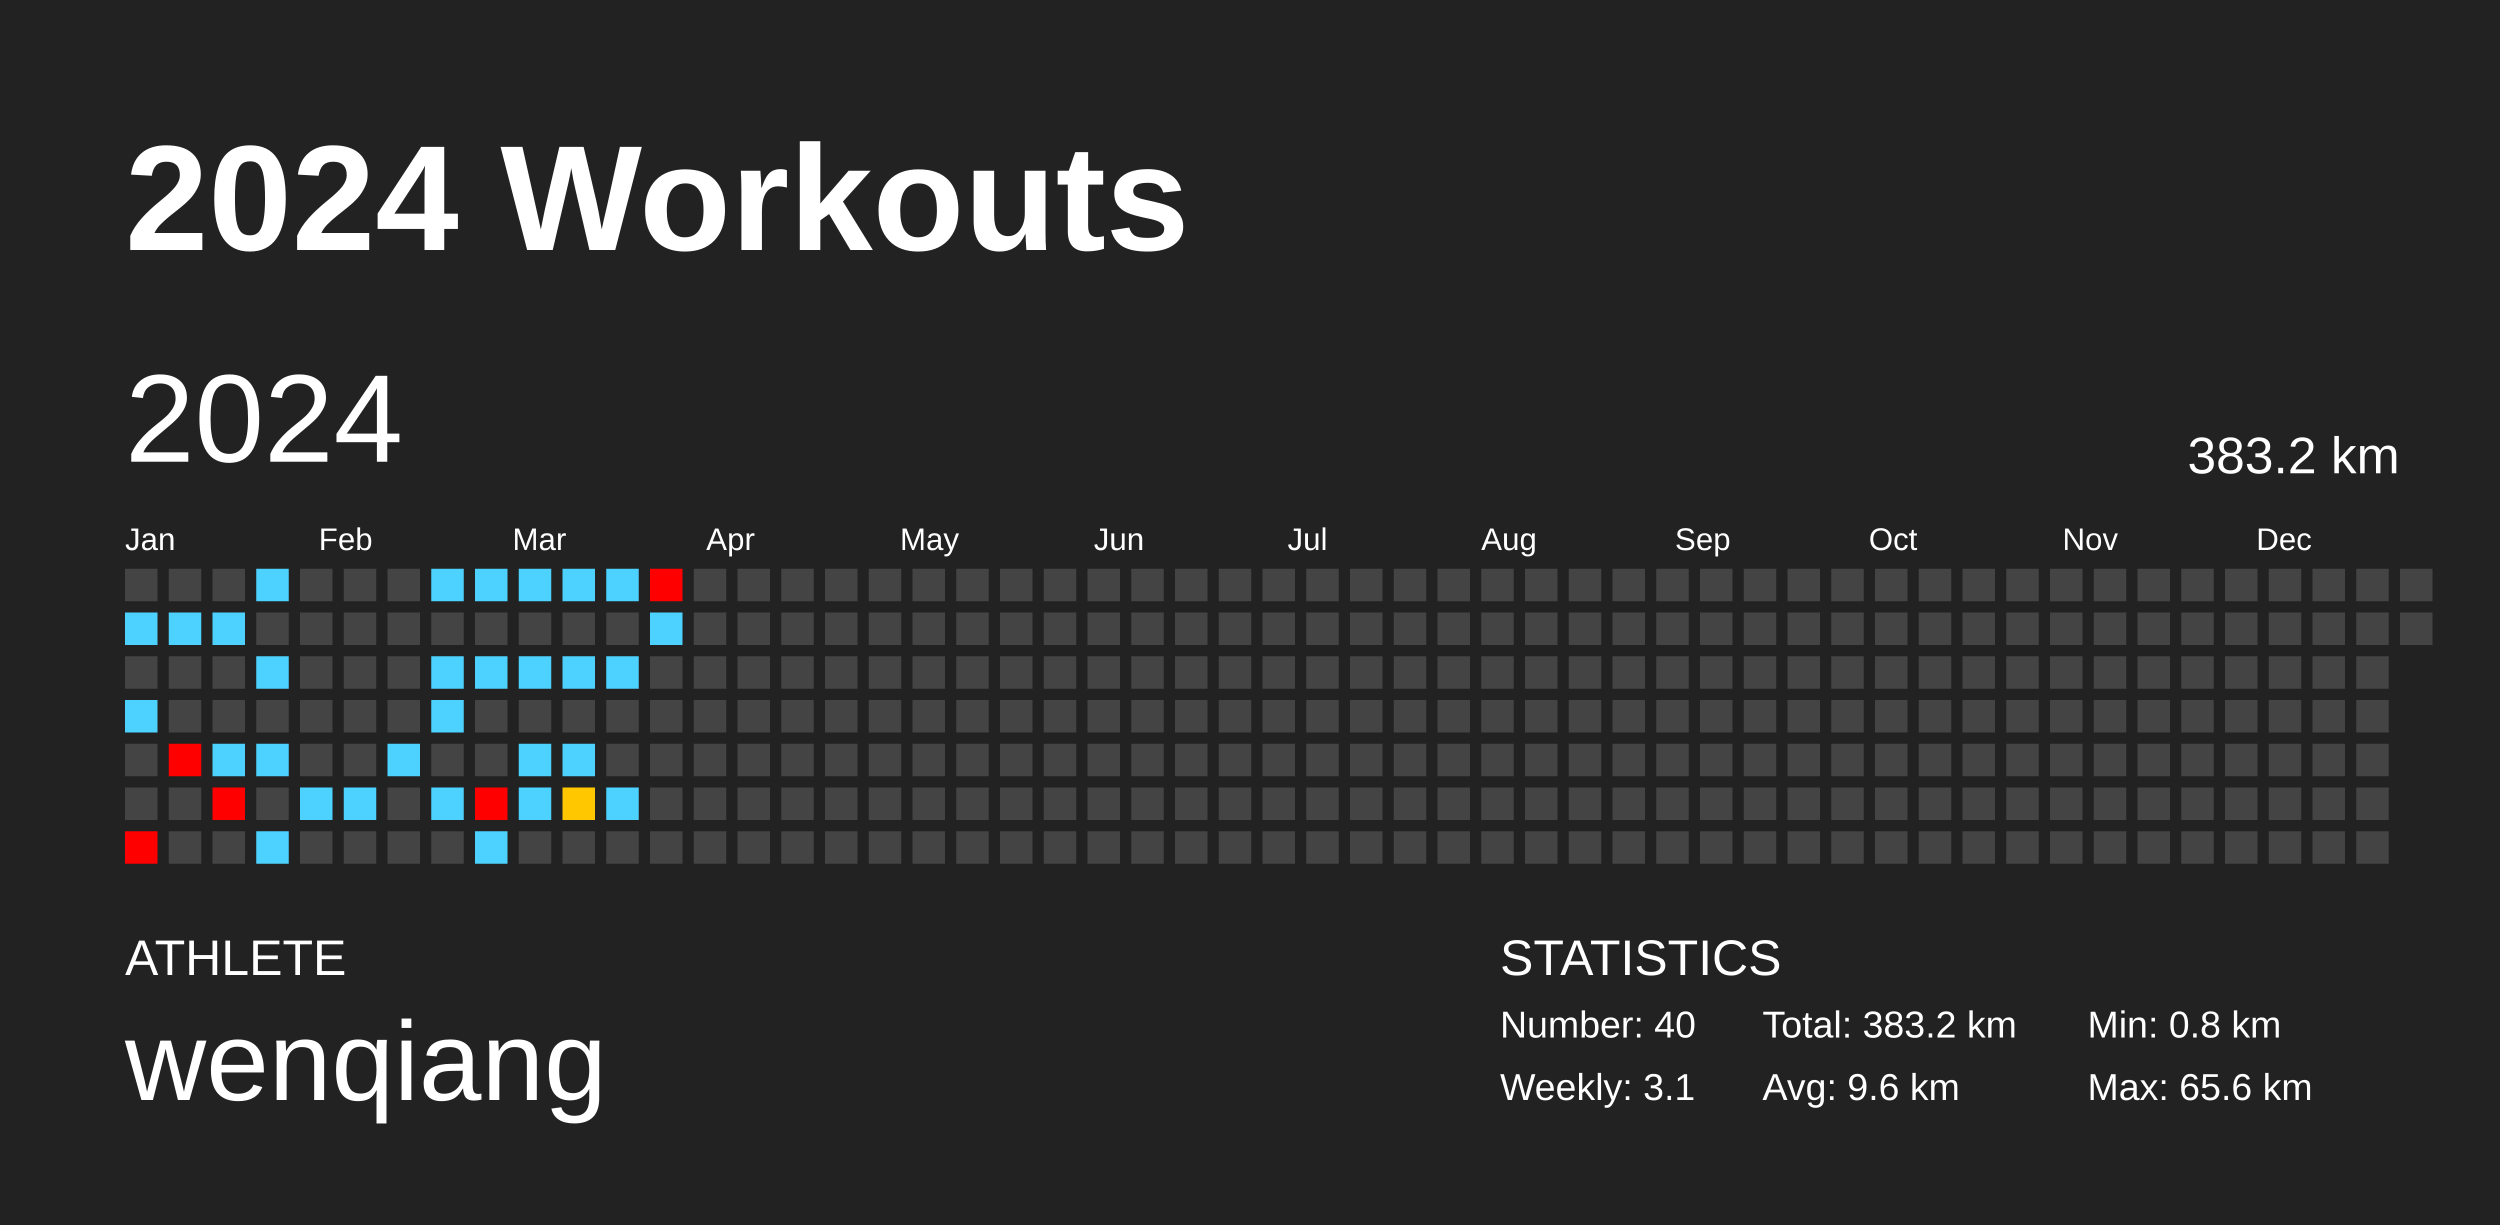
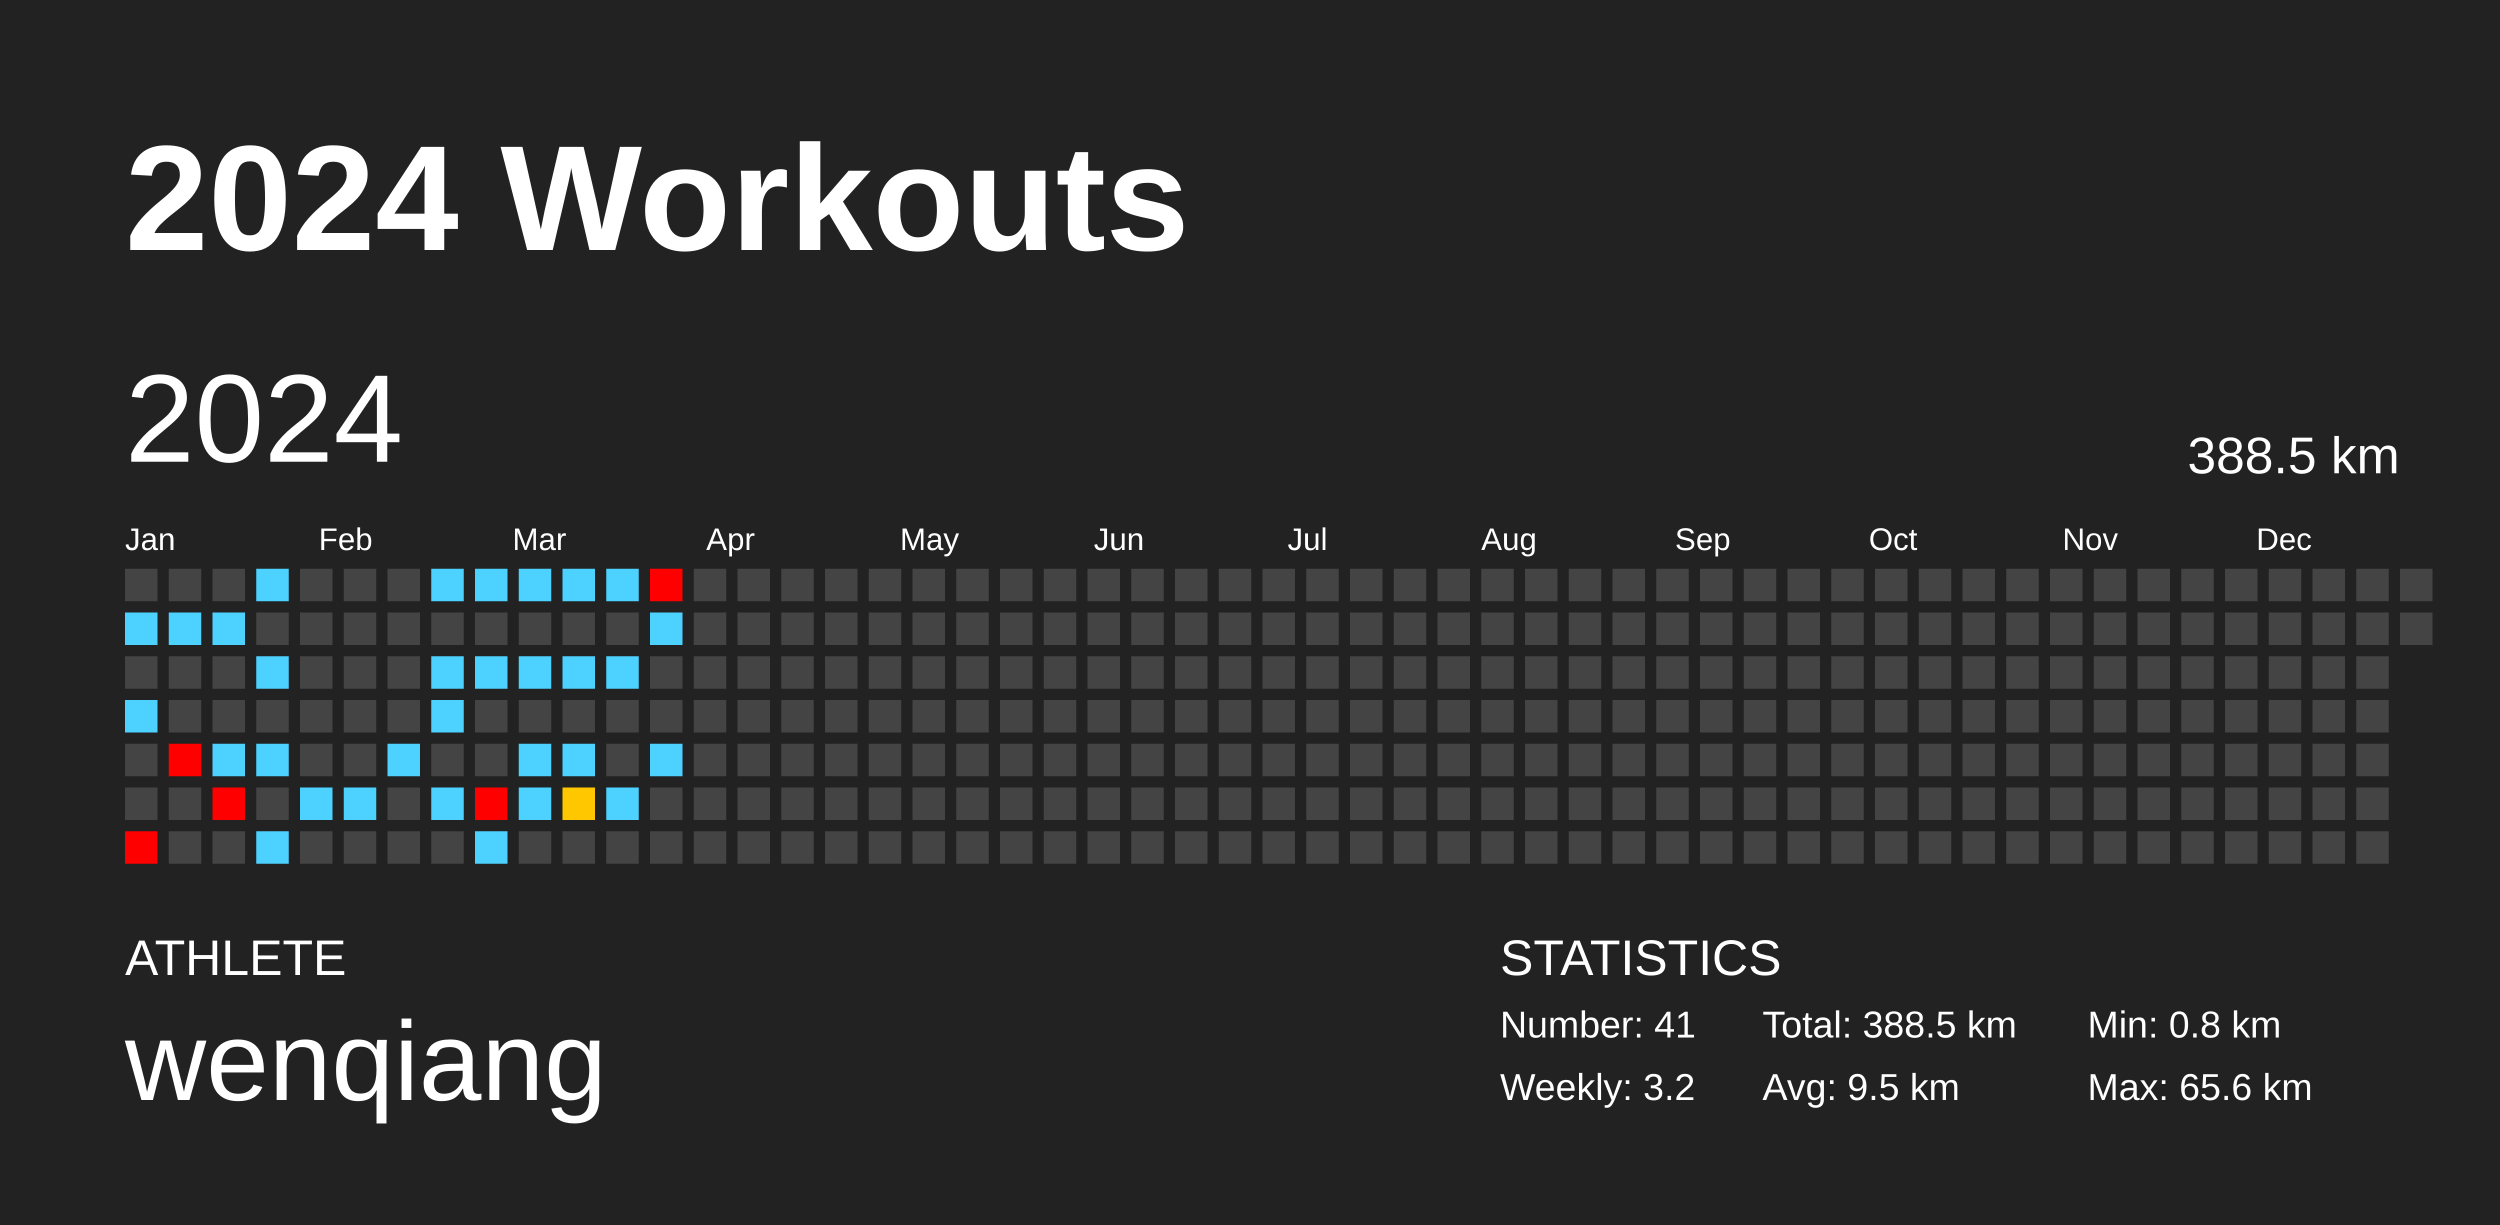
<svg xmlns="http://www.w3.org/2000/svg" baseProfile="full" height="98mm" version="1.1" viewBox="0,0,200,98" width="200mm">
  <defs />
  <rect fill="#222222" height="98" width="200" x="0" y="0" />
  <text fill="#FFFFFF" style="font-size:12px; font-family:Arial; font-weight:bold;" x="10" y="20">2024 Workouts</text>
  <text fill="#FFFFFF" style="font-size:4px; font-family:Arial" x="10" y="78">ATHLETE</text>
  <text fill="#FFFFFF" style="font-size:9px; font-family:Arial" x="10" y="88">wenqiang</text>
  <text fill="#FFFFFF" style="font-size:4px; font-family:Arial" x="120" y="78">STATISTICS</text>
-   <text fill="#FFFFFF" style="font-size:3px; font-family:Arial" x="120" y="83">Number: 40</text>
-   <text fill="#FFFFFF" style="font-size:3px; font-family:Arial" x="120" y="88">Weekly: 3.1</text>
-   <text fill="#FFFFFF" style="font-size:3px; font-family:Arial" x="141" y="83">Total: 383.2 km</text>
-   <text fill="#FFFFFF" style="font-size:3px; font-family:Arial" x="141" y="88">Avg: 9.6 km</text>
+   <text fill="#FFFFFF" style="font-size:3px; font-family:Arial" x="120" y="83">Number: 41</text>
+   <text fill="#FFFFFF" style="font-size:3px; font-family:Arial" x="120" y="88">Weekly: 3.2</text>
+   <text fill="#FFFFFF" style="font-size:3px; font-family:Arial" x="141" y="83">Total: 388.5 km</text>
+   <text fill="#FFFFFF" style="font-size:3px; font-family:Arial" x="141" y="88">Avg: 9.5 km</text>
  <text fill="#FFFFFF" style="font-size:3px; font-family:Arial" x="167" y="83">Min: 0.8 km</text>
  <text fill="#FFFFFF" style="font-size:3px; font-family:Arial" x="167" y="88">Max: 65.6 km</text>
  <text dominant-baseline="hanging" fill="#FFFFFF" style="font-size:10.0px; font-family:Arial;" x="10" y="30">2024</text>
-   <text dominant-baseline="hanging" fill="#FFFFFF" style="font-size:4.125px; font-family:Arial;" x="175" y="35">383.2 km</text>
+   <text dominant-baseline="hanging" fill="#FFFFFF" style="font-size:4.125px; font-family:Arial;" x="175" y="35">388.5 km</text>
  <text fill="#FFFFFF" style="font-size:2.5px; font-family:Arial" x="10.0" y="44">Jan</text>
  <text fill="#FFFFFF" style="font-size:2.5px; font-family:Arial" x="25.5" y="44">Feb</text>
  <text fill="#FFFFFF" style="font-size:2.5px; font-family:Arial" x="41.0" y="44">Mar</text>
  <text fill="#FFFFFF" style="font-size:2.5px; font-family:Arial" x="56.5" y="44">Apr</text>
  <text fill="#FFFFFF" style="font-size:2.5px; font-family:Arial" x="72.0" y="44">May</text>
  <text fill="#FFFFFF" style="font-size:2.5px; font-family:Arial" x="87.5" y="44">Jun</text>
  <text fill="#FFFFFF" style="font-size:2.5px; font-family:Arial" x="103.0" y="44">Jul</text>
  <text fill="#FFFFFF" style="font-size:2.5px; font-family:Arial" x="118.5" y="44">Aug</text>
  <text fill="#FFFFFF" style="font-size:2.5px; font-family:Arial" x="134.0" y="44">Sep</text>
  <text fill="#FFFFFF" style="font-size:2.5px; font-family:Arial" x="149.5" y="44">Oct</text>
  <text fill="#FFFFFF" style="font-size:2.5px; font-family:Arial" x="165.0" y="44">Nov</text>
  <text fill="#FFFFFF" style="font-size:2.5px; font-family:Arial" x="180.5" y="44">Dec</text>
  <rect fill="#444444" height="2.6" width="2.6" x="10.0" y="45.5" />
  <rect fill="#4dd2ff" height="2.6" width="2.6" x="10.0" y="49.0" />
  <rect fill="#444444" height="2.6" width="2.6" x="10.0" y="52.5" />
  <rect fill="#4dd2ff" height="2.6" width="2.6" x="10.0" y="56.0" />
  <rect fill="#444444" height="2.6" width="2.6" x="10.0" y="59.5" />
  <rect fill="#444444" height="2.6" width="2.6" x="10.0" y="63.0" />
  <rect fill="red" height="2.6" width="2.6" x="10.0" y="66.5" />
  <rect fill="#444444" height="2.6" width="2.6" x="13.5" y="45.5" />
  <rect fill="#4dd2ff" height="2.6" width="2.6" x="13.5" y="49.0" />
  <rect fill="#444444" height="2.6" width="2.6" x="13.5" y="52.5" />
  <rect fill="#444444" height="2.6" width="2.6" x="13.5" y="56.0" />
  <rect fill="red" height="2.6" width="2.6" x="13.5" y="59.5" />
  <rect fill="#444444" height="2.6" width="2.6" x="13.5" y="63.0" />
  <rect fill="#444444" height="2.6" width="2.6" x="13.5" y="66.5" />
  <rect fill="#444444" height="2.6" width="2.6" x="17.0" y="45.5" />
  <rect fill="#4dd2ff" height="2.6" width="2.6" x="17.0" y="49.0" />
  <rect fill="#444444" height="2.6" width="2.6" x="17.0" y="52.5" />
  <rect fill="#444444" height="2.6" width="2.6" x="17.0" y="56.0" />
  <rect fill="#4dd2ff" height="2.6" width="2.6" x="17.0" y="59.5" />
  <rect fill="red" height="2.6" width="2.6" x="17.0" y="63.0" />
  <rect fill="#444444" height="2.6" width="2.6" x="17.0" y="66.5" />
  <rect fill="#4dd2ff" height="2.6" width="2.6" x="20.5" y="45.5" />
  <rect fill="#444444" height="2.6" width="2.6" x="20.5" y="49.0" />
  <rect fill="#4dd2ff" height="2.6" width="2.6" x="20.5" y="52.5" />
  <rect fill="#444444" height="2.6" width="2.6" x="20.5" y="56.0" />
  <rect fill="#4dd2ff" height="2.6" width="2.6" x="20.5" y="59.5" />
  <rect fill="#444444" height="2.6" width="2.6" x="20.5" y="63.0" />
  <rect fill="#4dd2ff" height="2.6" width="2.6" x="20.5" y="66.5" />
  <rect fill="#444444" height="2.6" width="2.6" x="24.0" y="45.5" />
  <rect fill="#444444" height="2.6" width="2.6" x="24.0" y="49.0" />
  <rect fill="#444444" height="2.6" width="2.6" x="24.0" y="52.5" />
  <rect fill="#444444" height="2.6" width="2.6" x="24.0" y="56.0" />
  <rect fill="#444444" height="2.6" width="2.6" x="24.0" y="59.5" />
  <rect fill="#4dd2ff" height="2.6" width="2.6" x="24.0" y="63.0" />
  <rect fill="#444444" height="2.6" width="2.6" x="24.0" y="66.5" />
  <rect fill="#444444" height="2.6" width="2.6" x="27.5" y="45.5" />
  <rect fill="#444444" height="2.6" width="2.6" x="27.5" y="49.0" />
  <rect fill="#444444" height="2.6" width="2.6" x="27.5" y="52.5" />
  <rect fill="#444444" height="2.6" width="2.6" x="27.5" y="56.0" />
  <rect fill="#444444" height="2.6" width="2.6" x="27.5" y="59.5" />
  <rect fill="#4dd2ff" height="2.6" width="2.6" x="27.5" y="63.0" />
  <rect fill="#444444" height="2.6" width="2.6" x="27.5" y="66.5" />
  <rect fill="#444444" height="2.6" width="2.6" x="31.0" y="45.5" />
  <rect fill="#444444" height="2.6" width="2.6" x="31.0" y="49.0" />
  <rect fill="#444444" height="2.6" width="2.6" x="31.0" y="52.5" />
  <rect fill="#444444" height="2.6" width="2.6" x="31.0" y="56.0" />
  <rect fill="#4dd2ff" height="2.6" width="2.6" x="31.0" y="59.5" />
  <rect fill="#444444" height="2.6" width="2.6" x="31.0" y="63.0" />
  <rect fill="#444444" height="2.6" width="2.6" x="31.0" y="66.5" />
  <rect fill="#4dd2ff" height="2.6" width="2.6" x="34.5" y="45.5" />
  <rect fill="#444444" height="2.6" width="2.6" x="34.5" y="49.0" />
  <rect fill="#4dd2ff" height="2.6" width="2.6" x="34.5" y="52.5" />
  <rect fill="#4dd2ff" height="2.6" width="2.6" x="34.5" y="56.0" />
  <rect fill="#444444" height="2.6" width="2.6" x="34.5" y="59.5" />
  <rect fill="#4dd2ff" height="2.6" width="2.6" x="34.5" y="63.0" />
  <rect fill="#444444" height="2.6" width="2.6" x="34.5" y="66.5" />
  <rect fill="#4dd2ff" height="2.6" width="2.6" x="38.0" y="45.5" />
  <rect fill="#444444" height="2.6" width="2.6" x="38.0" y="49.0" />
  <rect fill="#4dd2ff" height="2.6" width="2.6" x="38.0" y="52.5" />
  <rect fill="#444444" height="2.6" width="2.6" x="38.0" y="56.0" />
  <rect fill="#444444" height="2.6" width="2.6" x="38.0" y="59.5" />
  <rect fill="red" height="2.6" width="2.6" x="38.0" y="63.0" />
  <rect fill="#4dd2ff" height="2.6" width="2.6" x="38.0" y="66.5" />
  <rect fill="#4dd2ff" height="2.6" width="2.6" x="41.5" y="45.5" />
  <rect fill="#444444" height="2.6" width="2.6" x="41.5" y="49.0" />
  <rect fill="#4dd2ff" height="2.6" width="2.6" x="41.5" y="52.5" />
  <rect fill="#444444" height="2.6" width="2.6" x="41.5" y="56.0" />
  <rect fill="#4dd2ff" height="2.6" width="2.6" x="41.5" y="59.5" />
  <rect fill="#4dd2ff" height="2.6" width="2.6" x="41.5" y="63.0" />
  <rect fill="#444444" height="2.6" width="2.6" x="41.5" y="66.5" />
  <rect fill="#4dd2ff" height="2.6" width="2.6" x="45.0" y="45.5" />
  <rect fill="#444444" height="2.6" width="2.6" x="45.0" y="49.0" />
  <rect fill="#4dd2ff" height="2.6" width="2.6" x="45.0" y="52.5" />
  <rect fill="#444444" height="2.6" width="2.6" x="45.0" y="56.0" />
  <rect fill="#4dd2ff" height="2.6" width="2.6" x="45.0" y="59.5" />
  <rect fill="#ffc700" height="2.6" width="2.6" x="45.0" y="63.0" />
  <rect fill="#444444" height="2.6" width="2.6" x="45.0" y="66.5" />
  <rect fill="#4dd2ff" height="2.6" width="2.6" x="48.5" y="45.5" />
  <rect fill="#444444" height="2.6" width="2.6" x="48.5" y="49.0" />
  <rect fill="#4dd2ff" height="2.6" width="2.6" x="48.5" y="52.5" />
  <rect fill="#444444" height="2.6" width="2.6" x="48.5" y="56.0" />
  <rect fill="#444444" height="2.6" width="2.6" x="48.5" y="59.5" />
  <rect fill="#4dd2ff" height="2.6" width="2.6" x="48.5" y="63.0" />
  <rect fill="#444444" height="2.6" width="2.6" x="48.5" y="66.5" />
  <rect fill="red" height="2.6" width="2.6" x="52.0" y="45.5" />
  <rect fill="#4dd2ff" height="2.6" width="2.6" x="52.0" y="49.0" />
  <rect fill="#444444" height="2.6" width="2.6" x="52.0" y="52.5" />
  <rect fill="#444444" height="2.6" width="2.6" x="52.0" y="56.0" />
-   <rect fill="#444444" height="2.6" width="2.6" x="52.0" y="59.5" />
+   <rect fill="#4dd2ff" height="2.6" width="2.6" x="52.0" y="59.5" />
  <rect fill="#444444" height="2.6" width="2.6" x="52.0" y="63.0" />
  <rect fill="#444444" height="2.6" width="2.6" x="52.0" y="66.5" />
  <rect fill="#444444" height="2.6" width="2.6" x="55.5" y="45.5" />
  <rect fill="#444444" height="2.6" width="2.6" x="55.5" y="49.0" />
  <rect fill="#444444" height="2.6" width="2.6" x="55.5" y="52.5" />
  <rect fill="#444444" height="2.6" width="2.6" x="55.5" y="56.0" />
  <rect fill="#444444" height="2.6" width="2.6" x="55.5" y="59.5" />
  <rect fill="#444444" height="2.6" width="2.6" x="55.5" y="63.0" />
  <rect fill="#444444" height="2.6" width="2.6" x="55.5" y="66.5" />
  <rect fill="#444444" height="2.6" width="2.6" x="59.0" y="45.5" />
  <rect fill="#444444" height="2.6" width="2.6" x="59.0" y="49.0" />
  <rect fill="#444444" height="2.6" width="2.6" x="59.0" y="52.5" />
  <rect fill="#444444" height="2.6" width="2.6" x="59.0" y="56.0" />
  <rect fill="#444444" height="2.6" width="2.6" x="59.0" y="59.5" />
  <rect fill="#444444" height="2.6" width="2.6" x="59.0" y="63.0" />
  <rect fill="#444444" height="2.6" width="2.6" x="59.0" y="66.5" />
  <rect fill="#444444" height="2.6" width="2.6" x="62.5" y="45.5" />
  <rect fill="#444444" height="2.6" width="2.6" x="62.5" y="49.0" />
  <rect fill="#444444" height="2.6" width="2.6" x="62.5" y="52.5" />
  <rect fill="#444444" height="2.6" width="2.6" x="62.5" y="56.0" />
  <rect fill="#444444" height="2.6" width="2.6" x="62.5" y="59.5" />
  <rect fill="#444444" height="2.6" width="2.6" x="62.5" y="63.0" />
  <rect fill="#444444" height="2.6" width="2.6" x="62.5" y="66.5" />
  <rect fill="#444444" height="2.6" width="2.6" x="66.0" y="45.5" />
  <rect fill="#444444" height="2.6" width="2.6" x="66.0" y="49.0" />
  <rect fill="#444444" height="2.6" width="2.6" x="66.0" y="52.5" />
  <rect fill="#444444" height="2.6" width="2.6" x="66.0" y="56.0" />
  <rect fill="#444444" height="2.6" width="2.6" x="66.0" y="59.5" />
  <rect fill="#444444" height="2.6" width="2.6" x="66.0" y="63.0" />
  <rect fill="#444444" height="2.6" width="2.6" x="66.0" y="66.5" />
  <rect fill="#444444" height="2.6" width="2.6" x="69.5" y="45.5" />
  <rect fill="#444444" height="2.6" width="2.6" x="69.5" y="49.0" />
  <rect fill="#444444" height="2.6" width="2.6" x="69.5" y="52.5" />
  <rect fill="#444444" height="2.6" width="2.6" x="69.5" y="56.0" />
  <rect fill="#444444" height="2.6" width="2.6" x="69.5" y="59.5" />
  <rect fill="#444444" height="2.6" width="2.6" x="69.5" y="63.0" />
  <rect fill="#444444" height="2.6" width="2.6" x="69.5" y="66.5" />
  <rect fill="#444444" height="2.6" width="2.6" x="73.0" y="45.5" />
  <rect fill="#444444" height="2.6" width="2.6" x="73.0" y="49.0" />
  <rect fill="#444444" height="2.6" width="2.6" x="73.0" y="52.5" />
  <rect fill="#444444" height="2.6" width="2.6" x="73.0" y="56.0" />
  <rect fill="#444444" height="2.6" width="2.6" x="73.0" y="59.5" />
  <rect fill="#444444" height="2.6" width="2.6" x="73.0" y="63.0" />
  <rect fill="#444444" height="2.6" width="2.6" x="73.0" y="66.5" />
  <rect fill="#444444" height="2.6" width="2.6" x="76.5" y="45.5" />
  <rect fill="#444444" height="2.6" width="2.6" x="76.5" y="49.0" />
  <rect fill="#444444" height="2.6" width="2.6" x="76.5" y="52.5" />
  <rect fill="#444444" height="2.6" width="2.6" x="76.5" y="56.0" />
  <rect fill="#444444" height="2.6" width="2.6" x="76.5" y="59.5" />
  <rect fill="#444444" height="2.6" width="2.6" x="76.5" y="63.0" />
  <rect fill="#444444" height="2.6" width="2.6" x="76.5" y="66.5" />
  <rect fill="#444444" height="2.6" width="2.6" x="80.0" y="45.5" />
  <rect fill="#444444" height="2.6" width="2.6" x="80.0" y="49.0" />
  <rect fill="#444444" height="2.6" width="2.6" x="80.0" y="52.5" />
  <rect fill="#444444" height="2.6" width="2.6" x="80.0" y="56.0" />
  <rect fill="#444444" height="2.6" width="2.6" x="80.0" y="59.5" />
  <rect fill="#444444" height="2.6" width="2.6" x="80.0" y="63.0" />
  <rect fill="#444444" height="2.6" width="2.6" x="80.0" y="66.5" />
  <rect fill="#444444" height="2.6" width="2.6" x="83.5" y="45.5" />
  <rect fill="#444444" height="2.6" width="2.6" x="83.5" y="49.0" />
  <rect fill="#444444" height="2.6" width="2.6" x="83.5" y="52.5" />
  <rect fill="#444444" height="2.6" width="2.6" x="83.5" y="56.0" />
  <rect fill="#444444" height="2.6" width="2.6" x="83.5" y="59.5" />
  <rect fill="#444444" height="2.6" width="2.6" x="83.5" y="63.0" />
  <rect fill="#444444" height="2.6" width="2.6" x="83.5" y="66.5" />
  <rect fill="#444444" height="2.6" width="2.6" x="87.0" y="45.5" />
  <rect fill="#444444" height="2.6" width="2.6" x="87.0" y="49.0" />
  <rect fill="#444444" height="2.6" width="2.6" x="87.0" y="52.5" />
  <rect fill="#444444" height="2.6" width="2.6" x="87.0" y="56.0" />
  <rect fill="#444444" height="2.6" width="2.6" x="87.0" y="59.5" />
  <rect fill="#444444" height="2.6" width="2.6" x="87.0" y="63.0" />
  <rect fill="#444444" height="2.6" width="2.6" x="87.0" y="66.5" />
  <rect fill="#444444" height="2.6" width="2.6" x="90.5" y="45.5" />
  <rect fill="#444444" height="2.6" width="2.6" x="90.5" y="49.0" />
  <rect fill="#444444" height="2.6" width="2.6" x="90.5" y="52.5" />
  <rect fill="#444444" height="2.6" width="2.6" x="90.5" y="56.0" />
  <rect fill="#444444" height="2.6" width="2.6" x="90.5" y="59.5" />
  <rect fill="#444444" height="2.6" width="2.6" x="90.5" y="63.0" />
  <rect fill="#444444" height="2.6" width="2.6" x="90.5" y="66.5" />
  <rect fill="#444444" height="2.6" width="2.6" x="94.0" y="45.5" />
  <rect fill="#444444" height="2.6" width="2.6" x="94.0" y="49.0" />
  <rect fill="#444444" height="2.6" width="2.6" x="94.0" y="52.5" />
  <rect fill="#444444" height="2.6" width="2.6" x="94.0" y="56.0" />
  <rect fill="#444444" height="2.6" width="2.6" x="94.0" y="59.5" />
  <rect fill="#444444" height="2.6" width="2.6" x="94.0" y="63.0" />
  <rect fill="#444444" height="2.6" width="2.6" x="94.0" y="66.5" />
  <rect fill="#444444" height="2.6" width="2.6" x="97.5" y="45.5" />
  <rect fill="#444444" height="2.6" width="2.6" x="97.5" y="49.0" />
  <rect fill="#444444" height="2.6" width="2.6" x="97.5" y="52.5" />
  <rect fill="#444444" height="2.6" width="2.6" x="97.5" y="56.0" />
  <rect fill="#444444" height="2.6" width="2.6" x="97.5" y="59.5" />
  <rect fill="#444444" height="2.6" width="2.6" x="97.5" y="63.0" />
  <rect fill="#444444" height="2.6" width="2.6" x="97.5" y="66.5" />
  <rect fill="#444444" height="2.6" width="2.6" x="101.0" y="45.5" />
  <rect fill="#444444" height="2.6" width="2.6" x="101.0" y="49.0" />
  <rect fill="#444444" height="2.6" width="2.6" x="101.0" y="52.5" />
  <rect fill="#444444" height="2.6" width="2.6" x="101.0" y="56.0" />
  <rect fill="#444444" height="2.6" width="2.6" x="101.0" y="59.5" />
  <rect fill="#444444" height="2.6" width="2.6" x="101.0" y="63.0" />
  <rect fill="#444444" height="2.6" width="2.6" x="101.0" y="66.5" />
  <rect fill="#444444" height="2.6" width="2.6" x="104.5" y="45.5" />
  <rect fill="#444444" height="2.6" width="2.6" x="104.5" y="49.0" />
  <rect fill="#444444" height="2.6" width="2.6" x="104.5" y="52.5" />
  <rect fill="#444444" height="2.6" width="2.6" x="104.5" y="56.0" />
  <rect fill="#444444" height="2.6" width="2.6" x="104.5" y="59.5" />
  <rect fill="#444444" height="2.6" width="2.6" x="104.5" y="63.0" />
  <rect fill="#444444" height="2.6" width="2.6" x="104.5" y="66.5" />
  <rect fill="#444444" height="2.6" width="2.6" x="108.0" y="45.5" />
  <rect fill="#444444" height="2.6" width="2.6" x="108.0" y="49.0" />
  <rect fill="#444444" height="2.6" width="2.6" x="108.0" y="52.5" />
  <rect fill="#444444" height="2.6" width="2.6" x="108.0" y="56.0" />
  <rect fill="#444444" height="2.6" width="2.6" x="108.0" y="59.5" />
  <rect fill="#444444" height="2.6" width="2.6" x="108.0" y="63.0" />
  <rect fill="#444444" height="2.6" width="2.6" x="108.0" y="66.5" />
  <rect fill="#444444" height="2.6" width="2.6" x="111.5" y="45.5" />
  <rect fill="#444444" height="2.6" width="2.6" x="111.5" y="49.0" />
  <rect fill="#444444" height="2.6" width="2.6" x="111.5" y="52.5" />
  <rect fill="#444444" height="2.6" width="2.6" x="111.5" y="56.0" />
  <rect fill="#444444" height="2.6" width="2.6" x="111.5" y="59.5" />
  <rect fill="#444444" height="2.6" width="2.6" x="111.5" y="63.0" />
  <rect fill="#444444" height="2.6" width="2.6" x="111.5" y="66.5" />
  <rect fill="#444444" height="2.6" width="2.6" x="115.0" y="45.5" />
  <rect fill="#444444" height="2.6" width="2.6" x="115.0" y="49.0" />
  <rect fill="#444444" height="2.6" width="2.6" x="115.0" y="52.5" />
  <rect fill="#444444" height="2.6" width="2.6" x="115.0" y="56.0" />
  <rect fill="#444444" height="2.6" width="2.6" x="115.0" y="59.5" />
  <rect fill="#444444" height="2.6" width="2.6" x="115.0" y="63.0" />
  <rect fill="#444444" height="2.6" width="2.6" x="115.0" y="66.5" />
  <rect fill="#444444" height="2.6" width="2.6" x="118.5" y="45.5" />
  <rect fill="#444444" height="2.6" width="2.6" x="118.5" y="49.0" />
  <rect fill="#444444" height="2.6" width="2.6" x="118.5" y="52.5" />
  <rect fill="#444444" height="2.6" width="2.6" x="118.5" y="56.0" />
  <rect fill="#444444" height="2.6" width="2.6" x="118.5" y="59.5" />
  <rect fill="#444444" height="2.6" width="2.6" x="118.5" y="63.0" />
  <rect fill="#444444" height="2.6" width="2.6" x="118.5" y="66.5" />
  <rect fill="#444444" height="2.6" width="2.6" x="122.0" y="45.5" />
  <rect fill="#444444" height="2.6" width="2.6" x="122.0" y="49.0" />
  <rect fill="#444444" height="2.6" width="2.6" x="122.0" y="52.5" />
  <rect fill="#444444" height="2.6" width="2.6" x="122.0" y="56.0" />
  <rect fill="#444444" height="2.6" width="2.6" x="122.0" y="59.5" />
  <rect fill="#444444" height="2.6" width="2.6" x="122.0" y="63.0" />
  <rect fill="#444444" height="2.6" width="2.6" x="122.0" y="66.5" />
  <rect fill="#444444" height="2.6" width="2.6" x="125.5" y="45.5" />
  <rect fill="#444444" height="2.6" width="2.6" x="125.5" y="49.0" />
  <rect fill="#444444" height="2.6" width="2.6" x="125.5" y="52.5" />
  <rect fill="#444444" height="2.6" width="2.6" x="125.5" y="56.0" />
  <rect fill="#444444" height="2.6" width="2.6" x="125.5" y="59.5" />
  <rect fill="#444444" height="2.6" width="2.6" x="125.5" y="63.0" />
  <rect fill="#444444" height="2.6" width="2.6" x="125.5" y="66.5" />
  <rect fill="#444444" height="2.6" width="2.6" x="129.0" y="45.5" />
  <rect fill="#444444" height="2.6" width="2.6" x="129.0" y="49.0" />
  <rect fill="#444444" height="2.6" width="2.6" x="129.0" y="52.5" />
  <rect fill="#444444" height="2.6" width="2.6" x="129.0" y="56.0" />
  <rect fill="#444444" height="2.6" width="2.6" x="129.0" y="59.5" />
  <rect fill="#444444" height="2.6" width="2.6" x="129.0" y="63.0" />
  <rect fill="#444444" height="2.6" width="2.6" x="129.0" y="66.5" />
  <rect fill="#444444" height="2.6" width="2.6" x="132.5" y="45.5" />
  <rect fill="#444444" height="2.6" width="2.6" x="132.5" y="49.0" />
  <rect fill="#444444" height="2.6" width="2.6" x="132.5" y="52.5" />
  <rect fill="#444444" height="2.6" width="2.6" x="132.5" y="56.0" />
  <rect fill="#444444" height="2.6" width="2.6" x="132.5" y="59.5" />
  <rect fill="#444444" height="2.6" width="2.6" x="132.5" y="63.0" />
  <rect fill="#444444" height="2.6" width="2.6" x="132.5" y="66.5" />
  <rect fill="#444444" height="2.6" width="2.6" x="136.0" y="45.5" />
  <rect fill="#444444" height="2.6" width="2.6" x="136.0" y="49.0" />
  <rect fill="#444444" height="2.6" width="2.6" x="136.0" y="52.5" />
  <rect fill="#444444" height="2.6" width="2.6" x="136.0" y="56.0" />
  <rect fill="#444444" height="2.6" width="2.6" x="136.0" y="59.5" />
  <rect fill="#444444" height="2.6" width="2.6" x="136.0" y="63.0" />
  <rect fill="#444444" height="2.6" width="2.6" x="136.0" y="66.5" />
  <rect fill="#444444" height="2.6" width="2.6" x="139.5" y="45.5" />
  <rect fill="#444444" height="2.6" width="2.6" x="139.5" y="49.0" />
  <rect fill="#444444" height="2.6" width="2.6" x="139.5" y="52.5" />
  <rect fill="#444444" height="2.6" width="2.6" x="139.5" y="56.0" />
  <rect fill="#444444" height="2.6" width="2.6" x="139.5" y="59.5" />
  <rect fill="#444444" height="2.6" width="2.6" x="139.5" y="63.0" />
  <rect fill="#444444" height="2.6" width="2.6" x="139.5" y="66.5" />
  <rect fill="#444444" height="2.6" width="2.6" x="143.0" y="45.5" />
  <rect fill="#444444" height="2.6" width="2.6" x="143.0" y="49.0" />
  <rect fill="#444444" height="2.6" width="2.6" x="143.0" y="52.5" />
  <rect fill="#444444" height="2.6" width="2.6" x="143.0" y="56.0" />
  <rect fill="#444444" height="2.6" width="2.6" x="143.0" y="59.5" />
  <rect fill="#444444" height="2.6" width="2.6" x="143.0" y="63.0" />
  <rect fill="#444444" height="2.6" width="2.6" x="143.0" y="66.5" />
  <rect fill="#444444" height="2.6" width="2.6" x="146.5" y="45.5" />
  <rect fill="#444444" height="2.6" width="2.6" x="146.5" y="49.0" />
  <rect fill="#444444" height="2.6" width="2.6" x="146.5" y="52.5" />
  <rect fill="#444444" height="2.6" width="2.6" x="146.5" y="56.0" />
  <rect fill="#444444" height="2.6" width="2.6" x="146.5" y="59.5" />
  <rect fill="#444444" height="2.6" width="2.6" x="146.5" y="63.0" />
  <rect fill="#444444" height="2.6" width="2.6" x="146.5" y="66.5" />
  <rect fill="#444444" height="2.6" width="2.6" x="150.0" y="45.5" />
  <rect fill="#444444" height="2.6" width="2.6" x="150.0" y="49.0" />
  <rect fill="#444444" height="2.6" width="2.6" x="150.0" y="52.5" />
  <rect fill="#444444" height="2.6" width="2.6" x="150.0" y="56.0" />
  <rect fill="#444444" height="2.6" width="2.6" x="150.0" y="59.5" />
  <rect fill="#444444" height="2.6" width="2.6" x="150.0" y="63.0" />
  <rect fill="#444444" height="2.6" width="2.6" x="150.0" y="66.5" />
  <rect fill="#444444" height="2.6" width="2.6" x="153.5" y="45.5" />
  <rect fill="#444444" height="2.6" width="2.6" x="153.5" y="49.0" />
  <rect fill="#444444" height="2.6" width="2.6" x="153.5" y="52.5" />
  <rect fill="#444444" height="2.6" width="2.6" x="153.5" y="56.0" />
  <rect fill="#444444" height="2.6" width="2.6" x="153.5" y="59.5" />
  <rect fill="#444444" height="2.6" width="2.6" x="153.5" y="63.0" />
  <rect fill="#444444" height="2.6" width="2.6" x="153.5" y="66.5" />
  <rect fill="#444444" height="2.6" width="2.6" x="157.0" y="45.5" />
  <rect fill="#444444" height="2.6" width="2.6" x="157.0" y="49.0" />
  <rect fill="#444444" height="2.6" width="2.6" x="157.0" y="52.5" />
  <rect fill="#444444" height="2.6" width="2.6" x="157.0" y="56.0" />
  <rect fill="#444444" height="2.6" width="2.6" x="157.0" y="59.5" />
  <rect fill="#444444" height="2.6" width="2.6" x="157.0" y="63.0" />
  <rect fill="#444444" height="2.6" width="2.6" x="157.0" y="66.5" />
  <rect fill="#444444" height="2.6" width="2.6" x="160.5" y="45.5" />
  <rect fill="#444444" height="2.6" width="2.6" x="160.5" y="49.0" />
  <rect fill="#444444" height="2.6" width="2.6" x="160.5" y="52.5" />
  <rect fill="#444444" height="2.6" width="2.6" x="160.5" y="56.0" />
  <rect fill="#444444" height="2.6" width="2.6" x="160.5" y="59.5" />
  <rect fill="#444444" height="2.6" width="2.6" x="160.5" y="63.0" />
  <rect fill="#444444" height="2.6" width="2.6" x="160.5" y="66.5" />
  <rect fill="#444444" height="2.6" width="2.6" x="164.0" y="45.5" />
  <rect fill="#444444" height="2.6" width="2.6" x="164.0" y="49.0" />
  <rect fill="#444444" height="2.6" width="2.6" x="164.0" y="52.5" />
  <rect fill="#444444" height="2.6" width="2.6" x="164.0" y="56.0" />
  <rect fill="#444444" height="2.6" width="2.6" x="164.0" y="59.5" />
  <rect fill="#444444" height="2.6" width="2.6" x="164.0" y="63.0" />
  <rect fill="#444444" height="2.6" width="2.6" x="164.0" y="66.5" />
  <rect fill="#444444" height="2.6" width="2.6" x="167.5" y="45.5" />
  <rect fill="#444444" height="2.6" width="2.6" x="167.5" y="49.0" />
  <rect fill="#444444" height="2.6" width="2.6" x="167.5" y="52.5" />
  <rect fill="#444444" height="2.6" width="2.6" x="167.5" y="56.0" />
  <rect fill="#444444" height="2.6" width="2.6" x="167.5" y="59.5" />
  <rect fill="#444444" height="2.6" width="2.6" x="167.5" y="63.0" />
  <rect fill="#444444" height="2.6" width="2.6" x="167.5" y="66.5" />
  <rect fill="#444444" height="2.6" width="2.6" x="171.0" y="45.5" />
  <rect fill="#444444" height="2.6" width="2.6" x="171.0" y="49.0" />
  <rect fill="#444444" height="2.6" width="2.6" x="171.0" y="52.5" />
  <rect fill="#444444" height="2.6" width="2.6" x="171.0" y="56.0" />
  <rect fill="#444444" height="2.6" width="2.6" x="171.0" y="59.5" />
  <rect fill="#444444" height="2.6" width="2.6" x="171.0" y="63.0" />
  <rect fill="#444444" height="2.6" width="2.6" x="171.0" y="66.5" />
  <rect fill="#444444" height="2.6" width="2.6" x="174.5" y="45.5" />
  <rect fill="#444444" height="2.6" width="2.6" x="174.5" y="49.0" />
  <rect fill="#444444" height="2.6" width="2.6" x="174.5" y="52.5" />
  <rect fill="#444444" height="2.6" width="2.6" x="174.5" y="56.0" />
  <rect fill="#444444" height="2.6" width="2.6" x="174.5" y="59.5" />
  <rect fill="#444444" height="2.6" width="2.6" x="174.5" y="63.0" />
  <rect fill="#444444" height="2.6" width="2.6" x="174.5" y="66.5" />
  <rect fill="#444444" height="2.6" width="2.6" x="178.0" y="45.5" />
  <rect fill="#444444" height="2.6" width="2.6" x="178.0" y="49.0" />
  <rect fill="#444444" height="2.6" width="2.6" x="178.0" y="52.5" />
  <rect fill="#444444" height="2.6" width="2.6" x="178.0" y="56.0" />
  <rect fill="#444444" height="2.6" width="2.6" x="178.0" y="59.5" />
  <rect fill="#444444" height="2.6" width="2.6" x="178.0" y="63.0" />
  <rect fill="#444444" height="2.6" width="2.6" x="178.0" y="66.5" />
  <rect fill="#444444" height="2.6" width="2.6" x="181.5" y="45.5" />
  <rect fill="#444444" height="2.6" width="2.6" x="181.5" y="49.0" />
  <rect fill="#444444" height="2.6" width="2.6" x="181.5" y="52.5" />
  <rect fill="#444444" height="2.6" width="2.6" x="181.5" y="56.0" />
  <rect fill="#444444" height="2.6" width="2.6" x="181.5" y="59.5" />
  <rect fill="#444444" height="2.6" width="2.6" x="181.5" y="63.0" />
  <rect fill="#444444" height="2.6" width="2.6" x="181.5" y="66.5" />
  <rect fill="#444444" height="2.6" width="2.6" x="185.0" y="45.5" />
  <rect fill="#444444" height="2.6" width="2.6" x="185.0" y="49.0" />
  <rect fill="#444444" height="2.6" width="2.6" x="185.0" y="52.5" />
  <rect fill="#444444" height="2.6" width="2.6" x="185.0" y="56.0" />
  <rect fill="#444444" height="2.6" width="2.6" x="185.0" y="59.5" />
  <rect fill="#444444" height="2.6" width="2.6" x="185.0" y="63.0" />
  <rect fill="#444444" height="2.6" width="2.6" x="185.0" y="66.5" />
  <rect fill="#444444" height="2.6" width="2.6" x="188.5" y="45.5" />
  <rect fill="#444444" height="2.6" width="2.6" x="188.5" y="49.0" />
  <rect fill="#444444" height="2.6" width="2.6" x="188.5" y="52.5" />
  <rect fill="#444444" height="2.6" width="2.6" x="188.5" y="56.0" />
  <rect fill="#444444" height="2.6" width="2.6" x="188.5" y="59.5" />
  <rect fill="#444444" height="2.6" width="2.6" x="188.5" y="63.0" />
  <rect fill="#444444" height="2.6" width="2.6" x="188.5" y="66.5" />
  <rect fill="#444444" height="2.6" width="2.6" x="192.0" y="45.5" />
  <rect fill="#444444" height="2.6" width="2.6" x="192.0" y="49.0" />
</svg>
